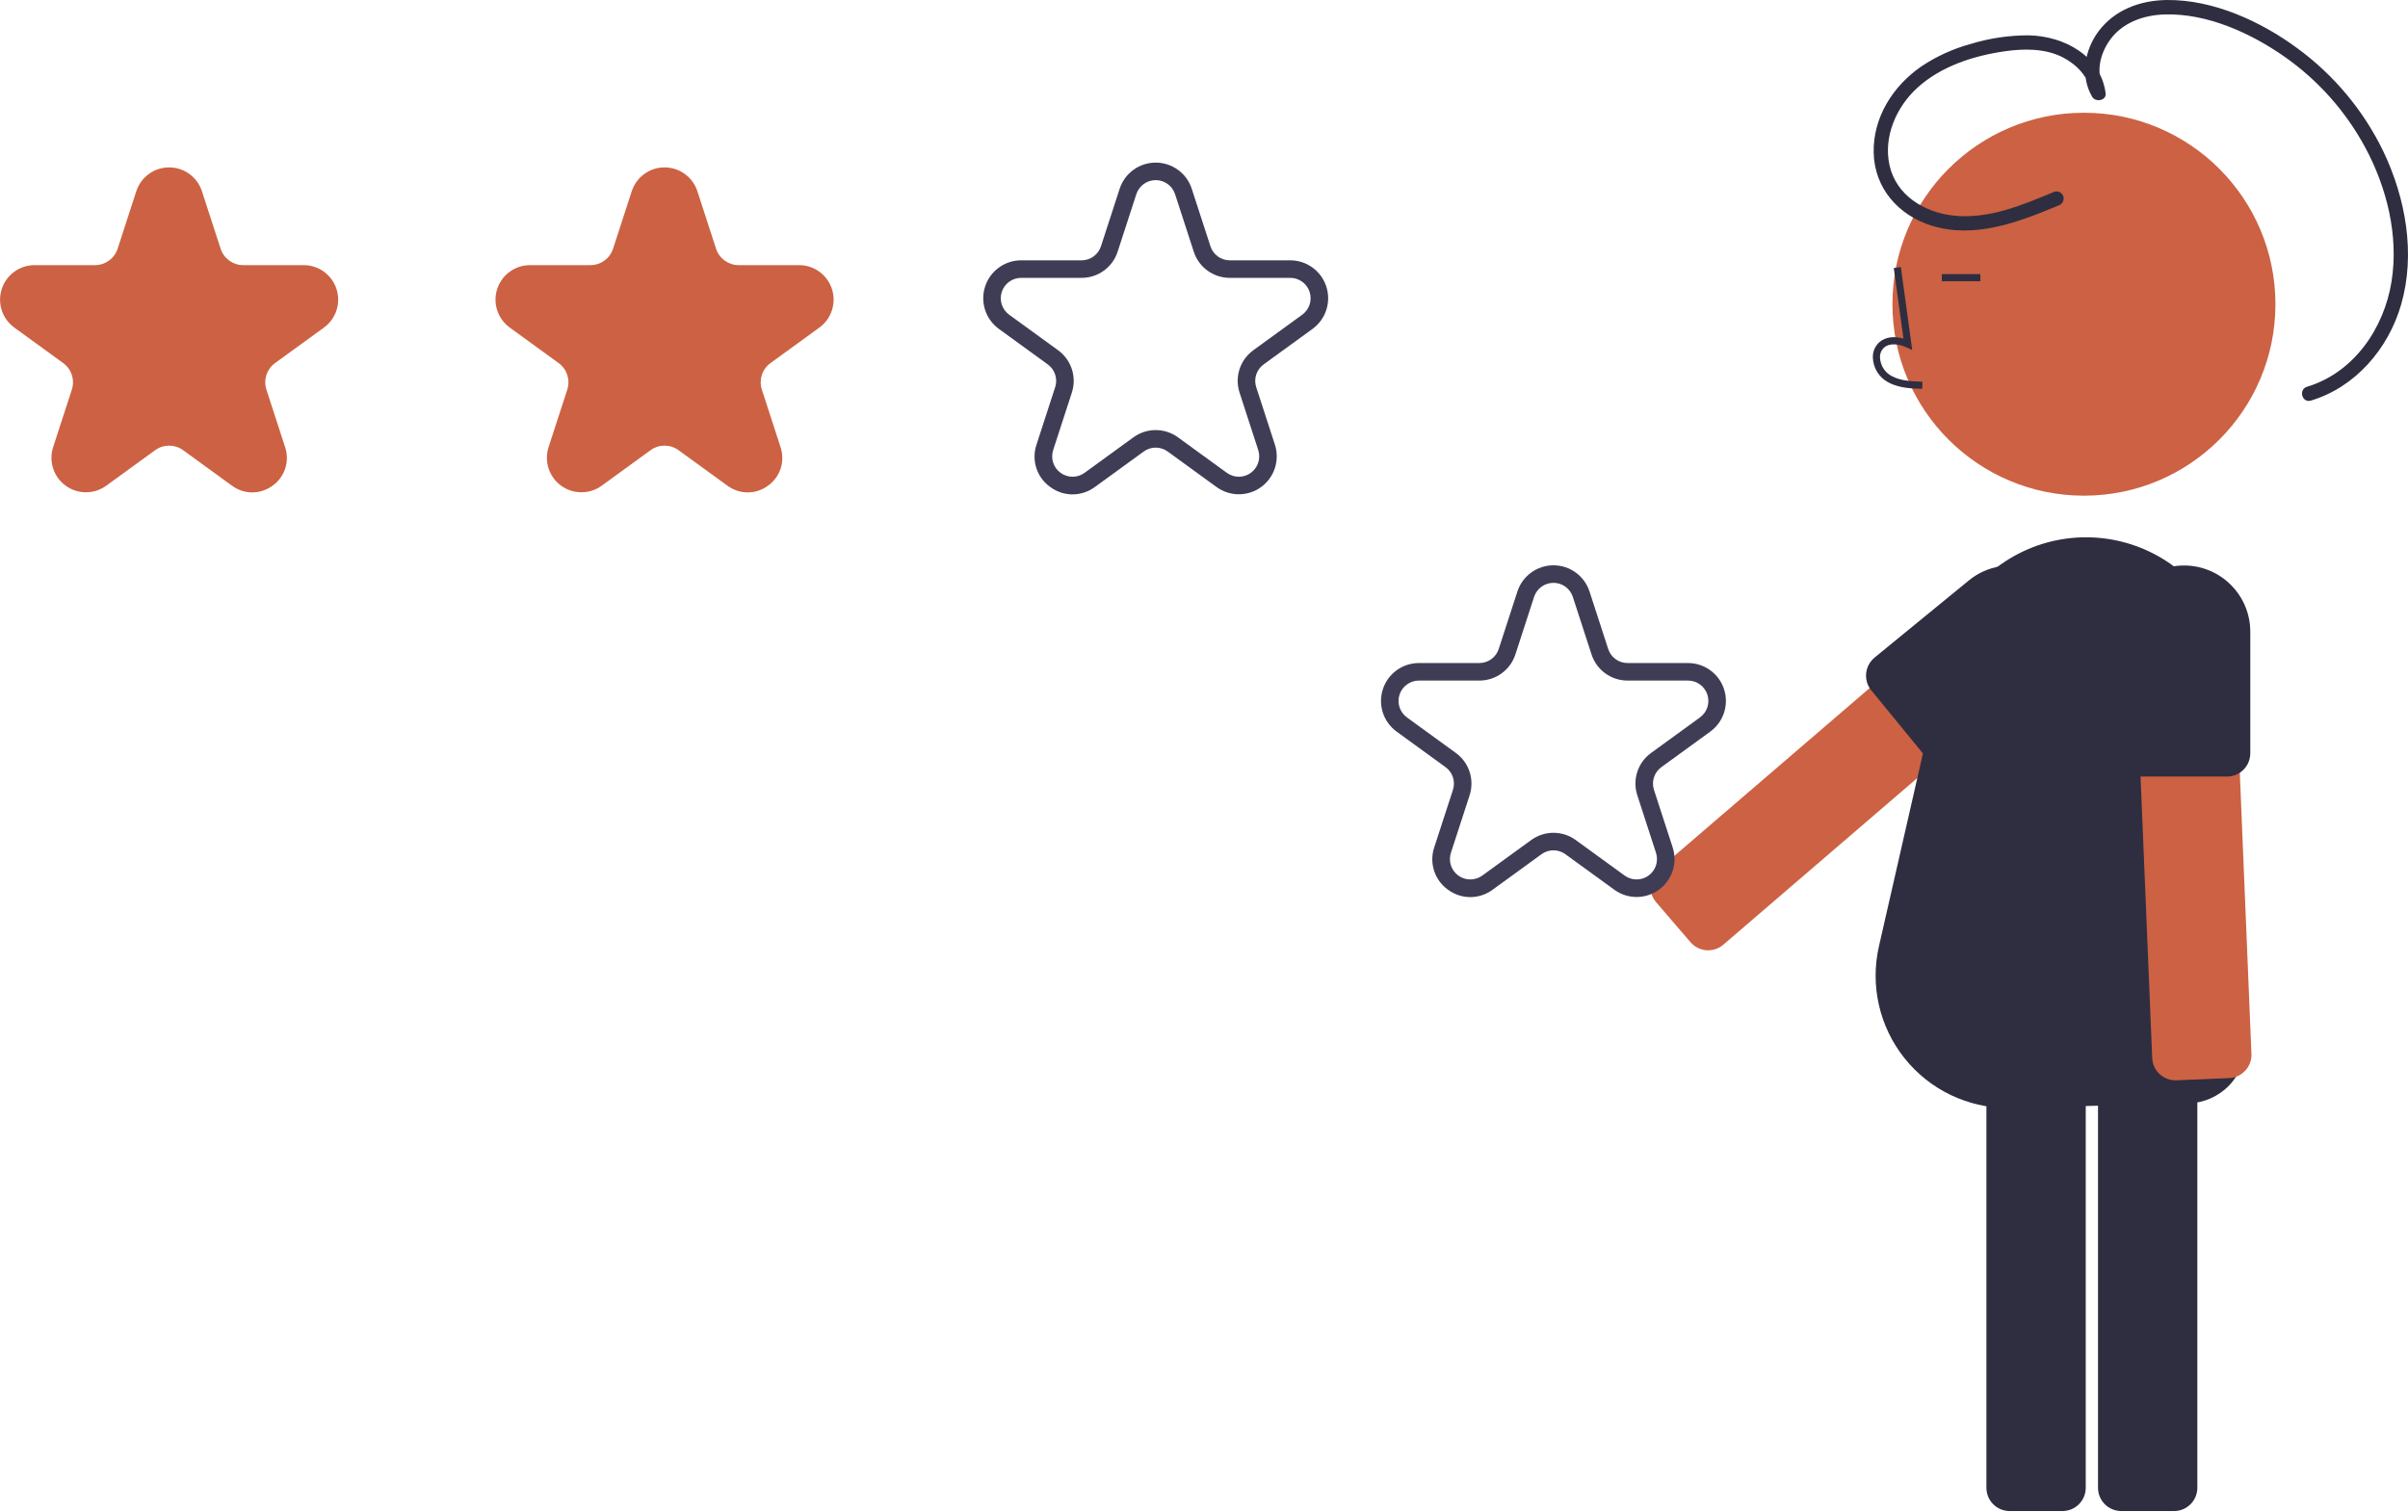
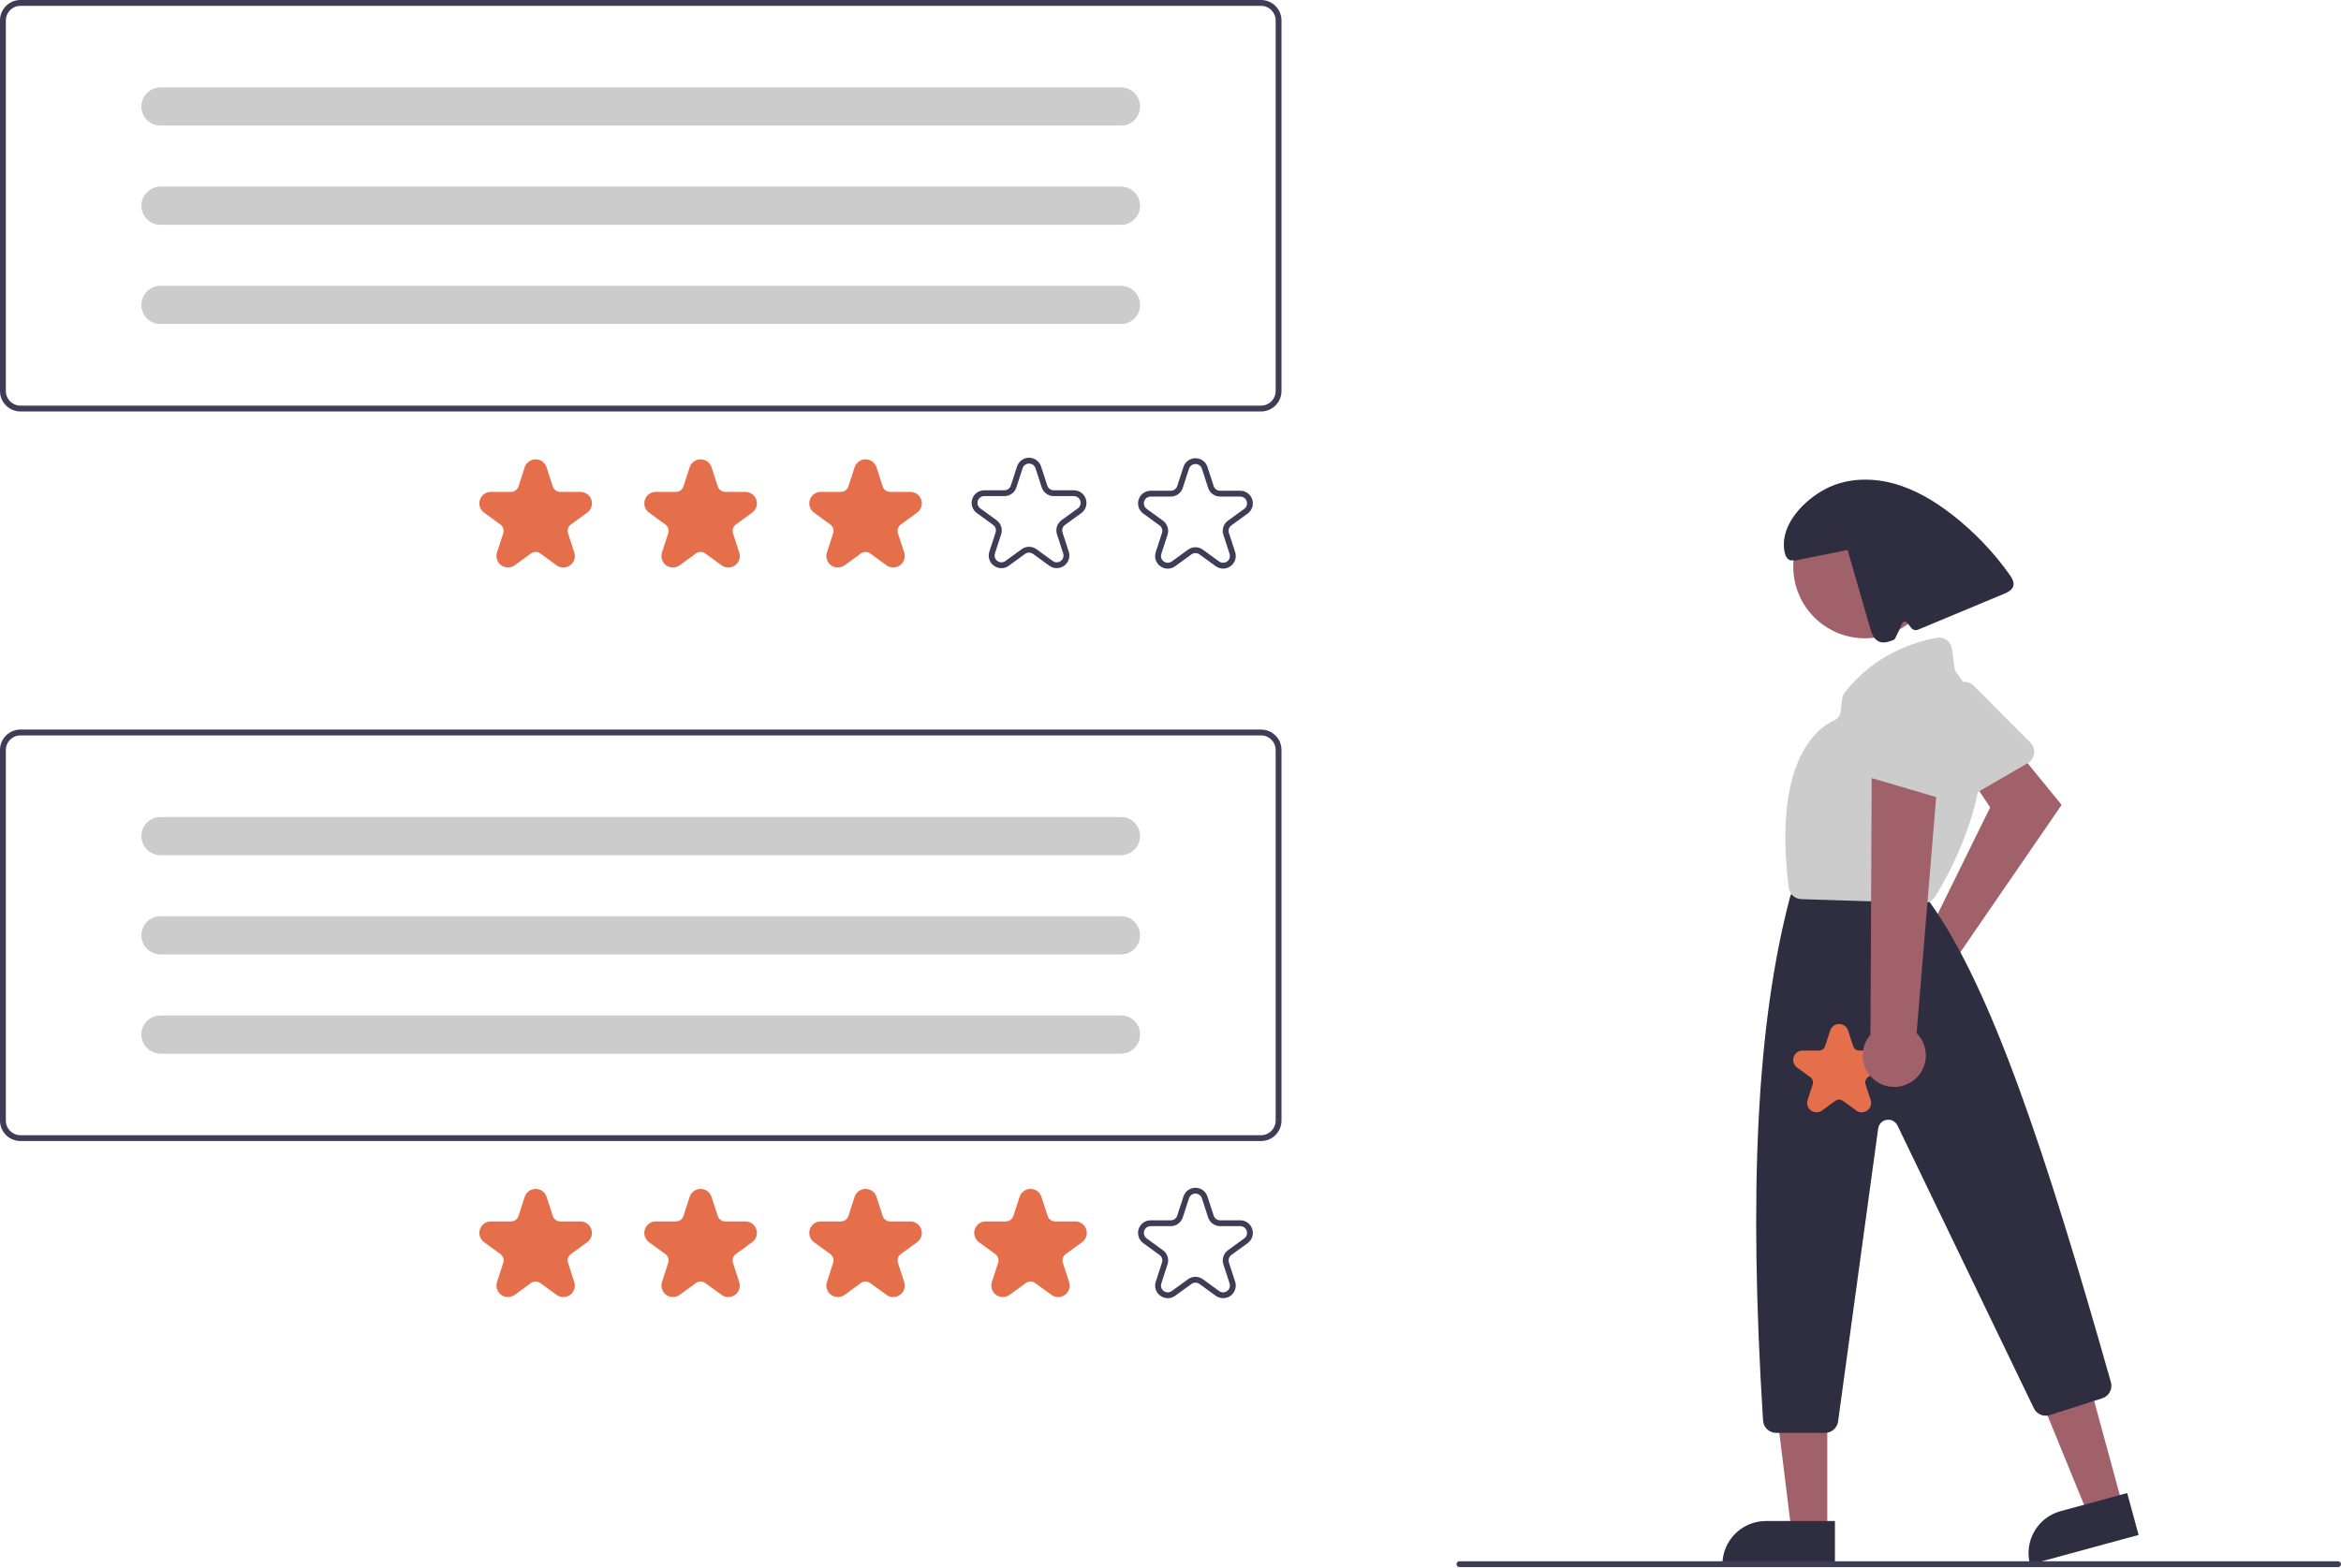
- <svg xmlns="http://www.w3.org/2000/svg" data-name="Layer 1" width="675.033" height="423.655" viewBox="0 0 675.033 423.655">
-   <path d="M333.204,376.231a9.646,9.646,0,0,1-5.687-1.883l-13.706-9.958a6.642,6.642,0,0,0-7.834,0l-13.706,9.958a9.675,9.675,0,0,1-14.889-10.816l5.235-16.112a6.649,6.649,0,0,0-2.421-7.452l-13.706-9.958a9.675,9.675,0,0,1,5.687-17.502h16.941a6.648,6.648,0,0,0,6.338-4.605l5.235-16.112a9.675,9.675,0,0,1,18.404,0l5.235,16.112a6.649,6.649,0,0,0,6.339,4.605h16.941a9.675,9.675,0,0,1,5.687,17.502l-13.706,9.958a6.648,6.648,0,0,0-2.421,7.452l5.235,16.112a9.53,9.53,0,0,1-3.515,10.816A9.645,9.645,0,0,1,333.204,376.231Z" transform="translate(-262.4834 -238.1726)" fill="#cc6243" />
-   <path d="M472.091,376.231a9.645,9.645,0,0,1-5.687-1.883l-13.706-9.958a6.657,6.657,0,0,0-7.835,0L431.158,374.347a9.675,9.675,0,0,1-14.889-10.816l5.235-16.112a6.649,6.649,0,0,0-2.421-7.452l-13.706-9.958a9.675,9.675,0,0,1,5.687-17.502h16.941a6.648,6.648,0,0,0,6.338-4.605l5.235-16.112a9.675,9.675,0,0,1,18.404,0l5.235,16.112a6.648,6.648,0,0,0,6.338,4.605H486.497a9.675,9.675,0,0,1,5.687,17.502l-13.706,9.958a6.649,6.649,0,0,0-2.421,7.452l5.235,16.112a9.531,9.531,0,0,1-3.514,10.816A9.647,9.647,0,0,1,472.091,376.231Z" transform="translate(-262.4834 -238.1726)" fill="#cc6243" />
-   <path d="M563.15,376.791a10.601,10.601,0,0,1-6.246-2.067,10.472,10.472,0,0,1-3.862-11.883l5.236-16.111a5.698,5.698,0,0,0-2.075-6.386l-13.706-9.958a10.628,10.628,0,0,1,6.247-19.226h16.941a5.696,5.696,0,0,0,5.432-3.947l5.236-16.111a10.628,10.628,0,0,1,20.215,0l5.235,16.111a5.698,5.698,0,0,0,5.432,3.947h16.941a10.628,10.628,0,0,1,6.247,19.226l-13.706,9.958a5.696,5.696,0,0,0-2.076,6.386l5.235,16.111a10.628,10.628,0,0,1-16.355,11.882l-13.705-9.957a5.697,5.697,0,0,0-6.715,0l-13.706,9.957A10.593,10.593,0,0,1,563.15,376.791Zm23.31-18.037a10.606,10.606,0,0,1,6.246,2.035l13.706,9.957a5.712,5.712,0,0,0,8.79-6.386L609.967,348.249a10.6,10.6,0,0,1,3.861-11.882l13.705-9.958a5.712,5.712,0,0,0-3.357-10.333H607.235a10.6,10.6,0,0,1-10.107-7.343l-5.235-16.111a5.712,5.712,0,0,0-10.865,0l-5.235,16.111a10.599,10.599,0,0,1-10.107,7.343H548.744a5.712,5.712,0,0,0-3.358,10.333l13.706,9.958A10.602,10.602,0,0,1,562.953,348.249l-5.236,16.111A5.712,5.712,0,0,0,566.507,370.746l13.706-9.957A10.61,10.61,0,0,1,586.46,358.753Z" transform="translate(-262.4834 -238.1726)" fill="#3f3d56" />
-   <path d="M821.013,401.5l-33.671,28.945-52.771,45.348L727.439,481.925a6.469,6.469,0,0,0-2.259,4.455,6.555,6.555,0,0,0,.758,3.581,6.489,6.489,0,0,0,.799,1.158l3.826,4.455,5.824,6.775c.107.12.208.232.324.345a6.531,6.531,0,0,0,8.872.342l59.839-51.416,33.741-29.001a6.53,6.53,0,0,0,.687-9.196l-2.036-2.367-7.608-8.856a6.512,6.512,0,0,0-9.194-.701Z" transform="translate(-262.4834 -238.1726)" fill="#cc6243" />
-   <circle cx="584.19" cy="85.293" r="53.681" fill="#cc6243" />
-   <path d="M850.618,531.926V655.308a6.526,6.526,0,0,0,6.52,6.52h14.804a6.526,6.526,0,0,0,6.52-6.52V531.926a6.526,6.526,0,0,0-6.52-6.52H857.138A6.526,6.526,0,0,0,850.618,531.926Z" transform="translate(-262.4834 -238.1726)" fill="#2f2e41" />
-   <path d="M819.334,531.926V655.308a6.519,6.519,0,0,0,6.52,6.52h14.804a6.526,6.526,0,0,0,6.52-6.52V531.926a6.526,6.526,0,0,0-6.52-6.52H825.854A6.519,6.519,0,0,0,819.334,531.926Z" transform="translate(-262.4834 -238.1726)" fill="#2f2e41" />
-   <path d="M825.344,548.828a37.102,37.102,0,0,1-36.138-45.354l16.746-73.411a41.311,41.311,0,0,1,65.399-33.499,41.41,41.41,0,0,1,17.261,33.576c.023.663,2.358,68.935,3.337,100.484A16.391,16.391,0,0,1,875.99,547.515l-49.451,1.295C826.14,548.822,825.741,548.828,825.344,548.828Z" transform="translate(-262.4834 -238.1726)" fill="#2f2e41" />
-   <path d="M801.341,347.195l.056-2.006c-3.732-.104-7.022-.338-9.494-2.144a6.167,6.167,0,0,1-2.389-4.542,3.525,3.525,0,0,1,1.156-2.903c1.641-1.386,4.282-.937,6.207-.055l1.66.761-3.183-23.261-1.987.272,2.707,19.786c-2.615-.769-5.039-.438-6.698.964a5.488,5.488,0,0,0-1.866,4.506,8.157,8.157,0,0,0,3.21,6.092C793.896,346.987,798.024,347.102,801.341,347.195Z" transform="translate(-262.4834 -238.1726)" fill="#2f2e41" />
-   <rect x="544.353" y="76.852" width="10.804" height="2.006" fill="#2f2e41" />
-   <path d="M860.699,411.523l1.845,44.364,2.879,69.519.391,9.398a6.469,6.469,0,0,0,2.096,4.534,6.555,6.555,0,0,0,3.28,1.625,6.488,6.488,0,0,0,1.404.09l5.868-.241,8.927-.371c.161-.01.311-.02.472-.04a6.531,6.531,0,0,0,5.767-6.75l-3.26-78.828-1.845-44.454a6.53,6.53,0,0,0-6.79-6.239l-3.12.13-11.665.481a6.512,6.512,0,0,0-6.249,6.78Z" transform="translate(-262.4834 -238.1726)" fill="#cc6243" />
-   <path d="M856.195,415.275v34.103a6.515,6.515,0,0,0,6.349,6.51.923.923,0,0,0,.171.01h24.073a6.248,6.248,0,0,0,1.153-.11,6.426,6.426,0,0,0,2.427-.963,6.547,6.547,0,0,0,2.939-5.446V415.275a18.578,18.578,0,0,0-18.556-18.556,18.143,18.143,0,0,0-3.792.391A18.585,18.585,0,0,0,856.195,415.275Z" transform="translate(-262.4834 -238.1726)" fill="#2f2e41" />
-   <path d="M785.863,429.507a6.447,6.447,0,0,0,1.194,2.217l15.246,18.626a5.403,5.403,0,0,0,.932.923,6.516,6.516,0,0,0,8.245-.01L837.87,429.668a18.557,18.557,0,1,0-23.511-28.717l-26.389,21.595A6.555,6.555,0,0,0,785.863,429.507Z" transform="translate(-262.4834 -238.1726)" fill="#2f2e41" />
-   <path d="M838.454,291.902c-8.943,3.723-18.574,7.842-28.484,6.701-8.119-.935-15.921-5.682-17.792-14.071-1.787-8.016,1.907-16.378,7.795-21.747,6.66-6.074,15.855-9.012,24.63-10.252,5.302-.749,11.192-.797,16.08,1.684,3.913,1.986,7.43,5.578,8.035,10.093l3.76-1.018c-2.657-4.504-1.386-9.964,1.554-14.01,3.535-4.865,9.47-6.891,15.298-7.06,11.853-.344,23.982,5.156,33.527,11.814a73.867,73.867,0,0,1,22.601,25.353c6.125,11.336,9.499,24.891,7.438,37.754-2.097,13.092-10.566,25.515-23.675,29.456-2.481.746-1.424,4.642,1.073,3.891,12.514-3.762,21.758-14.598,25.309-26.956,4.08-14.201,1.273-29.753-4.985-42.884a77.867,77.867,0,0,0-24.119-28.947c-10.284-7.581-23.613-13.679-36.604-13.527-7.464.087-14.694,2.747-19.212,8.888-3.857,5.243-5.095,12.491-1.689,18.266.935,1.585,4.039,1.065,3.76-1.018-1.416-10.565-11.641-15.997-21.486-16.231a55.233,55.233,0,0,0-16.399,2.425,47.283,47.283,0,0,0-13.817,6.315c-7.951,5.504-13.544,14.294-13.32,24.192.223,9.875,6.875,17.46,16.095,20.38,12.168,3.854,24.507-.939,35.699-5.599a2.088,2.088,0,0,0,1.409-2.482,2.029,2.029,0,0,0-2.482-1.409Z" transform="translate(-262.4834 -238.1726)" fill="#2f2e41" />
-   <path d="M674.653,489.699a10.601,10.601,0,0,1-6.246-2.067,10.472,10.472,0,0,1-3.862-11.883l5.236-16.111a5.698,5.698,0,0,0-2.075-6.386l-13.706-9.958a10.628,10.628,0,0,1,6.247-19.226h16.941a5.696,5.696,0,0,0,5.432-3.947l5.236-16.111a10.628,10.628,0,0,1,20.215,0l5.235,16.111a5.698,5.698,0,0,0,5.432,3.947h16.941a10.628,10.628,0,0,1,6.247,19.226l-13.706,9.958a5.696,5.696,0,0,0-2.076,6.386L731.38,475.749a10.628,10.628,0,0,1-16.355,11.882l-13.705-9.957a5.697,5.697,0,0,0-6.715,0l-13.706,9.957A10.593,10.593,0,0,1,674.653,489.699Zm23.31-18.037a10.606,10.606,0,0,1,6.246,2.035l13.706,9.957a5.712,5.712,0,0,0,8.79-6.386l-5.235-16.111a10.6,10.6,0,0,1,3.861-11.882l13.705-9.958a5.712,5.712,0,0,0-3.357-10.333H718.738a10.6,10.6,0,0,1-10.107-7.343l-5.235-16.111a5.712,5.712,0,0,0-10.865,0l-5.235,16.111a10.599,10.599,0,0,1-10.107,7.343H660.247a5.712,5.712,0,0,0-3.358,10.333l13.706,9.958a10.602,10.602,0,0,1,3.861,11.882l-5.236,16.111a5.712,5.712,0,0,0,8.79,6.386l13.706-9.957A10.61,10.61,0,0,1,697.963,471.661Z" transform="translate(-262.4834 -238.1726)" fill="#3f3d56" />
+ <svg xmlns="http://www.w3.org/2000/svg" data-name="Layer 1" width="801.953" height="537" viewBox="0 0 801.953 537">
+   <path d="M857.273,503.003a10.527,10.527,0,0,1,1.621-.347l21.899-44.496-6.686-10.023,13.807-12.067,17.357,21.24-35.351,51.448a10.496,10.496,0,1,1-12.648-5.755Z" transform="translate(-199.0236 -181.5)" fill="#a0616a" />
+   <path d="M894.656,442.218a4.514,4.514,0,0,1-1.016.801l-22.406,12.989a4.499,4.499,0,0,1-6.324-1.968l-10.897-23.023a4.476,4.476,0,0,1,1.537-5.645l13.889-9.448a4.502,4.502,0,0,1,5.718.544L894.57,435.949a4.504,4.504,0,0,1,.086,6.269Z" transform="translate(-199.0236 -181.5)" fill="#ccc" />
+   <polygon points="727.092 515.689 715.262 518.908 697.217 474.811 714.677 470.06 727.092 515.689" fill="#a0616a" />
+   <path d="M906.717,697.917h23.644a0,0,0,0,1,0,0v14.887a0,0,0,0,1,0,0H891.83a0,0,0,0,1,0,0v0A14.887,14.887,0,0,1,906.717,697.917Z" transform="translate(-352.2474 82.43915) rotate(-15.22067)" fill="#2f2e41" />
+   <polygon points="625.961 524.716 613.702 524.715 607.869 477.427 625.963 477.428 625.961 524.716" fill="#a0616a" />
+   <path d="M604.944,521.212h23.644a0,0,0,0,1,0,0v14.887a0,0,0,0,1,0,0H590.057a0,0,0,0,1,0,0v0A14.887,14.887,0,0,1,604.944,521.212Z" fill="#2f2e41" />
+   <circle cx="638.878" cy="194.165" r="24.561" fill="#a0616a" />
+   <path d="M824.234,672.5H807.481a4.513,4.513,0,0,1-4.496-4.223c-4.992-79.361-2.072-136.289,9.19-179.153a4.678,4.678,0,0,1,.182-.552l.897-2.243a4.479,4.479,0,0,1,4.178-2.829h34.452a4.493,4.493,0,0,1,3.417,1.571l4.679,5.46c.091.106.177.215.259.329,21.101,29.426,40.011,86.954,61.912,164.278a4.485,4.485,0,0,1-2.958,5.517L901.189,666.417a4.524,4.524,0,0,1-5.425-2.332l-46.723-96.907a3.5,3.5,0,0,0-6.62,1.046l-13.728,100.386A4.517,4.517,0,0,1,824.234,672.5Z" transform="translate(-199.0236 -181.5)" fill="#2f2e41" />
+   <path d="M858.092,490.931c-.047,0-.094-.001-.141-.002l-41.848-1.321a4.485,4.485,0,0,1-4.329-3.954c-5.305-42.941,9.244-54.445,15.746-57.397a3.46,3.46,0,0,0,2.012-2.743l.562-4.501a4.484,4.484,0,0,1,.889-2.186c10.194-13.205,24.113-17.434,31.503-18.778a4.493,4.493,0,0,1,5.251,3.85l.843,6.463a3.56,3.56,0,0,0,.713,1.691c21.259,27.792-2.425,68.827-7.388,76.771h0A4.508,4.508,0,0,1,858.092,490.931Z" transform="translate(-199.0236 -181.5)" fill="#ccc" />
+   <path d="M887.455,378.43A97.753,97.753,0,0,0,867.95,358.01c-6.198-4.841-13.098-8.978-20.709-10.956-7.612-1.979-16.019-1.642-22.963,2.049-6.945,3.691-14.125,11.025-14.169,18.889-.014,2.527.629,5.945,3.117,5.508l.72.095q9.004-1.819,18.007-3.637,3.835,13.308,7.669,26.616c.539,1.87,1.262,3.961,3.037,4.758,1.672.751,3.604.043,5.296-.663.278-.116,2.668-5.482,2.668-5.482a1,1,0,0,1,1.723-.288l1.42,1.775a2,2,0,0,0,2.332.596q14.683-6.129,29.366-12.259c1.353-.565,2.865-1.302,3.257-2.715C889.095,380.944,888.267,379.576,887.455,378.43Z" transform="translate(-199.0236 -181.5)" fill="#2f2e41" />
+   <path d="M999.976,718.5h-301a1,1,0,0,1,0-2h301a1,1,0,0,1,0,2Z" transform="translate(-199.0236 -181.5)" fill="#3f3d56" />
+   <path d="M836.793,562.664a3.203,3.203,0,0,1-1.889-.625l-4.552-3.307a2.206,2.206,0,0,0-2.602,0l-4.552,3.307a3.213,3.213,0,0,1-4.945-3.592l1.739-5.351a2.207,2.207,0,0,0-.804-2.475l-4.552-3.308a3.213,3.213,0,0,1,1.889-5.813h5.626a2.208,2.208,0,0,0,2.105-1.529l1.739-5.351a3.213,3.213,0,0,1,6.112,0l1.739,5.351a2.208,2.208,0,0,0,2.105,1.529h5.626a3.213,3.213,0,0,1,1.889,5.813l-4.552,3.307a2.208,2.208,0,0,0-.804,2.475l1.739,5.351a3.165,3.165,0,0,1-1.167,3.592A3.203,3.203,0,0,1,836.793,562.664Z" transform="translate(-199.0236 -181.5)" fill="#e56e4b" />
+   <path d="M854.189,551.966a10.743,10.743,0,0,0,1.406-16.412l7.773-93.871-23.144,3.184-.44,91.205a10.801,10.801,0,0,0,14.405,15.895Z" transform="translate(-199.0236 -181.5)" fill="#a0616a" />
+   <path d="M864.881,455.199a4.514,4.514,0,0,1-1.281-.186l-24.846-7.308a4.499,4.499,0,0,1-2.927-5.941l9.195-23.754a4.476,4.476,0,0,1,5.153-2.771l16.415,3.568a4.502,4.502,0,0,1,3.542,4.521l-.764,27.492a4.504,4.504,0,0,1-4.488,4.378Z" transform="translate(-199.0236 -181.5)" fill="#ccc" />
+   <path d="M631.024,572.5H206.024a7.008,7.008,0,0,1-7-7v-127a7.008,7.008,0,0,1,7-7H631.024a7.008,7.008,0,0,1,7,7v127A7.008,7.008,0,0,1,631.024,572.5Zm-425-139a5.006,5.006,0,0,0-5,5v127a5.006,5.006,0,0,0,5,5H631.024a5.006,5.006,0,0,0,5-5v-127a5.006,5.006,0,0,0-5-5Z" transform="translate(-199.0236 -181.5)" fill="#3f3d56" />
+   <path d="M391.999,625.975a3.925,3.925,0,0,1-2.314-.766l-5.576-4.051a2.702,2.702,0,0,0-3.187,0l-5.576,4.051a3.937,3.937,0,0,1-6.058-4.401l2.13-6.555a2.705,2.705,0,0,0-.985-3.032l-5.576-4.051a3.936,3.936,0,0,1,2.314-7.121h6.893a2.705,2.705,0,0,0,2.579-1.873l2.13-6.555a3.937,3.937,0,0,1,7.488,0l2.13,6.555a2.705,2.705,0,0,0,2.579,1.873h6.893a3.937,3.937,0,0,1,2.314,7.121l-5.576,4.051a2.705,2.705,0,0,0-.985,3.032l2.13,6.555a3.877,3.877,0,0,1-1.43,4.401A3.924,3.924,0,0,1,391.999,625.975Z" transform="translate(-199.0236 -181.5)" fill="#e56e4b" />
+   <path d="M448.507,625.975a3.925,3.925,0,0,1-2.314-.766l-5.576-4.051a2.702,2.702,0,0,0-3.187,0l-5.576,4.051a3.937,3.937,0,0,1-6.058-4.401l2.13-6.555a2.705,2.705,0,0,0-.985-3.032l-5.576-4.051a3.937,3.937,0,0,1,2.314-7.121h6.893a2.705,2.705,0,0,0,2.579-1.873l2.13-6.555a3.936,3.936,0,0,1,7.488,0l2.13,6.555a2.705,2.705,0,0,0,2.579,1.873h6.893a3.937,3.937,0,0,1,2.314,7.121l-5.576,4.051a2.705,2.705,0,0,0-.985,3.032l2.13,6.555a3.877,3.877,0,0,1-1.43,4.401A3.924,3.924,0,0,1,448.507,625.975Z" transform="translate(-199.0236 -181.5)" fill="#e56e4b" />
+   <path d="M505.016,625.975a3.924,3.924,0,0,1-2.314-.766l-5.576-4.051a2.708,2.708,0,0,0-3.188,0l-5.576,4.051a3.936,3.936,0,0,1-6.058-4.401l2.13-6.555a2.705,2.705,0,0,0-.985-3.032l-5.576-4.051a3.937,3.937,0,0,1,2.314-7.121h6.893a2.705,2.705,0,0,0,2.579-1.873l2.13-6.555a3.936,3.936,0,0,1,7.488,0l2.13,6.555a2.705,2.705,0,0,0,2.579,1.873h6.893a3.937,3.937,0,0,1,2.314,7.121l-5.576,4.051a2.705,2.705,0,0,0-.985,3.032l2.13,6.555a3.878,3.878,0,0,1-1.43,4.401A3.925,3.925,0,0,1,505.016,625.975Z" transform="translate(-199.0236 -181.5)" fill="#e56e4b" />
+   <path d="M561.524,625.975a3.925,3.925,0,0,1-2.314-.766l-5.576-4.051a2.702,2.702,0,0,0-3.187,0L544.87,625.209a3.937,3.937,0,0,1-6.058-4.401l2.13-6.555a2.704,2.704,0,0,0-.985-3.032l-5.576-4.052a3.937,3.937,0,0,1,2.314-7.121h6.893a2.705,2.705,0,0,0,2.579-1.873l2.13-6.555a3.936,3.936,0,0,1,7.488,0l2.13,6.555a2.705,2.705,0,0,0,2.579,1.873h6.893a3.937,3.937,0,0,1,2.314,7.121l-5.576,4.051a2.705,2.705,0,0,0-.985,3.032l2.13,6.555A3.877,3.877,0,0,1,563.838,625.209,3.924,3.924,0,0,1,561.524,625.975Z" transform="translate(-199.0236 -181.5)" fill="#e56e4b" />
+   <path d="M599.065,626.364a4.313,4.313,0,0,1-2.541-.841,4.261,4.261,0,0,1-1.571-4.835l2.13-6.555a2.319,2.319,0,0,0-.844-2.598l-5.577-4.052a4.324,4.324,0,0,1,2.542-7.822H600.096a2.318,2.318,0,0,0,2.21-1.606l2.13-6.555a4.324,4.324,0,0,1,8.225,0l2.13,6.555a2.318,2.318,0,0,0,2.21,1.606h6.893a4.324,4.324,0,0,1,2.542,7.822l-5.576,4.052a2.318,2.318,0,0,0-.844,2.598l2.13,6.555a4.324,4.324,0,0,1-6.654,4.834l-5.576-4.051a2.318,2.318,0,0,0-2.732,0l-5.576,4.051A4.31,4.31,0,0,1,599.065,626.364Zm9.484-7.339a4.315,4.315,0,0,1,2.541.828l5.576,4.051a2.324,2.324,0,0,0,3.576-2.598l-2.13-6.555a4.313,4.313,0,0,1,1.571-4.834l5.576-4.052a2.324,2.324,0,0,0-1.366-4.204h-6.893a4.313,4.313,0,0,1-4.112-2.988l-2.13-6.555a2.324,2.324,0,0,0-4.421,0l-2.13,6.555a4.312,4.312,0,0,1-4.112,2.988h-6.893a2.324,2.324,0,0,0-1.366,4.204l5.577,4.052a4.314,4.314,0,0,1,1.571,4.834l-2.13,6.555a2.324,2.324,0,0,0,3.576,2.598l5.577-4.051A4.317,4.317,0,0,1,608.549,619.025Z" transform="translate(-199.0236 -181.5)" fill="#3f3d56" />
+   <path d="M254.024,461.5a6.5,6.5,0,0,0,0,13h329a6.5,6.5,0,1,0,0-13Z" transform="translate(-199.0236 -181.5)" fill="#ccc" />
+   <path d="M254.024,495.5a6.5,6.5,0,0,0,0,13h329a6.5,6.5,0,1,0,0-13Z" transform="translate(-199.0236 -181.5)" fill="#ccc" />
+   <path d="M254.024,529.5a6.5,6.5,0,0,0,0,13h329a6.5,6.5,0,1,0,0-13Z" transform="translate(-199.0236 -181.5)" fill="#ccc" />
+   <path d="M254.024,461.5a6.5,6.5,0,0,0,0,13h329a6.5,6.5,0,1,0,0-13Z" transform="translate(-199.0236 -181.5)" fill="#ccc" />
+   <path d="M254.024,495.5a6.5,6.5,0,0,0,0,13h329a6.5,6.5,0,1,0,0-13Z" transform="translate(-199.0236 -181.5)" fill="#ccc" />
+   <path d="M254.024,529.5a6.5,6.5,0,0,0,0,13h329a6.5,6.5,0,1,0,0-13Z" transform="translate(-199.0236 -181.5)" fill="#ccc" />
+   <path d="M631.024,322.5H206.024a7.008,7.008,0,0,1-7-7v-127a7.008,7.008,0,0,1,7-7H631.024a7.008,7.008,0,0,1,7,7v127A7.008,7.008,0,0,1,631.024,322.5Zm-425-139a5.006,5.006,0,0,0-5,5v127a5.006,5.006,0,0,0,5,5H631.024a5.006,5.006,0,0,0,5-5v-127a5.006,5.006,0,0,0-5-5Z" transform="translate(-199.0236 -181.5)" fill="#3f3d56" />
+   <path d="M391.999,375.975a3.925,3.925,0,0,1-2.314-.766l-5.576-4.051a2.702,2.702,0,0,0-3.187,0l-5.576,4.051a3.937,3.937,0,0,1-6.058-4.401l2.13-6.555a2.705,2.705,0,0,0-.985-3.032l-5.576-4.051a3.936,3.936,0,0,1,2.314-7.121h6.893a2.705,2.705,0,0,0,2.579-1.873l2.13-6.555a3.937,3.937,0,0,1,7.488,0l2.13,6.555a2.705,2.705,0,0,0,2.579,1.873h6.893a3.937,3.937,0,0,1,2.314,7.121l-5.576,4.051a2.705,2.705,0,0,0-.985,3.032l2.13,6.555a3.877,3.877,0,0,1-1.43,4.401A3.924,3.924,0,0,1,391.999,375.975Z" transform="translate(-199.0236 -181.5)" fill="#e56e4b" />
+   <path d="M448.507,375.975a3.925,3.925,0,0,1-2.314-.766l-5.576-4.051a2.702,2.702,0,0,0-3.187,0l-5.576,4.051a3.937,3.937,0,0,1-6.058-4.401l2.13-6.555a2.705,2.705,0,0,0-.985-3.032l-5.576-4.051a3.937,3.937,0,0,1,2.314-7.121h6.893a2.705,2.705,0,0,0,2.579-1.873l2.13-6.555a3.936,3.936,0,0,1,7.488,0l2.13,6.555a2.705,2.705,0,0,0,2.579,1.873h6.893a3.937,3.937,0,0,1,2.314,7.121l-5.576,4.051a2.705,2.705,0,0,0-.985,3.032l2.13,6.555a3.877,3.877,0,0,1-1.43,4.401A3.924,3.924,0,0,1,448.507,375.975Z" transform="translate(-199.0236 -181.5)" fill="#e56e4b" />
+   <path d="M505.016,375.975a3.924,3.924,0,0,1-2.314-.766l-5.576-4.051a2.708,2.708,0,0,0-3.188,0l-5.576,4.051a3.936,3.936,0,0,1-6.058-4.401l2.13-6.555a2.705,2.705,0,0,0-.985-3.032l-5.576-4.051a3.937,3.937,0,0,1,2.314-7.121h6.893a2.705,2.705,0,0,0,2.579-1.873l2.13-6.555a3.936,3.936,0,0,1,7.488,0l2.13,6.555a2.705,2.705,0,0,0,2.579,1.873h6.893a3.937,3.937,0,0,1,2.314,7.121l-5.576,4.051a2.705,2.705,0,0,0-.985,3.032l2.13,6.555a3.878,3.878,0,0,1-1.43,4.401A3.925,3.925,0,0,1,505.016,375.975Z" transform="translate(-199.0236 -181.5)" fill="#e56e4b" />
+   <path d="M599.065,376.364a4.313,4.313,0,0,1-2.541-.841,4.261,4.261,0,0,1-1.571-4.835l2.13-6.555a2.319,2.319,0,0,0-.844-2.598l-5.577-4.052a4.324,4.324,0,0,1,2.542-7.822H600.096a2.318,2.318,0,0,0,2.21-1.606l2.13-6.555a4.324,4.324,0,0,1,8.225,0l2.13,6.555a2.318,2.318,0,0,0,2.21,1.606h6.893a4.324,4.324,0,0,1,2.542,7.822l-5.576,4.052a2.318,2.318,0,0,0-.844,2.598l2.13,6.555a4.324,4.324,0,0,1-6.654,4.834l-5.576-4.051a2.318,2.318,0,0,0-2.732,0l-5.576,4.051A4.31,4.31,0,0,1,599.065,376.364Zm9.484-7.339a4.315,4.315,0,0,1,2.541.828l5.576,4.051a2.324,2.324,0,0,0,3.576-2.598l-2.13-6.555a4.313,4.313,0,0,1,1.571-4.834l5.576-4.052a2.324,2.324,0,0,0-1.366-4.204h-6.893a4.313,4.313,0,0,1-4.112-2.988l-2.13-6.555a2.324,2.324,0,0,0-4.421,0l-2.13,6.555a4.312,4.312,0,0,1-4.112,2.988h-6.893a2.324,2.324,0,0,0-1.366,4.204l5.577,4.052a4.314,4.314,0,0,1,1.571,4.834l-2.13,6.555a2.324,2.324,0,0,0,3.576,2.598l5.577-4.051A4.317,4.317,0,0,1,608.549,369.025Z" transform="translate(-199.0236 -181.5)" fill="#3f3d56" />
+   <path d="M542.065,376.203a4.313,4.313,0,0,1-2.541-.841,4.261,4.261,0,0,1-1.571-4.835l2.13-6.555a2.319,2.319,0,0,0-.844-2.598l-5.577-4.052A4.324,4.324,0,0,1,536.203,349.5H543.096a2.318,2.318,0,0,0,2.21-1.606l2.13-6.555a4.324,4.324,0,0,1,8.225,0l2.13,6.555a2.318,2.318,0,0,0,2.21,1.606h6.893a4.324,4.324,0,0,1,2.542,7.822l-5.576,4.052a2.318,2.318,0,0,0-.844,2.598l2.13,6.555a4.324,4.324,0,0,1-6.654,4.834l-5.576-4.051a2.318,2.318,0,0,0-2.732,0l-5.576,4.051A4.31,4.31,0,0,1,542.065,376.203Zm9.484-7.339a4.315,4.315,0,0,1,2.541.828l5.576,4.051a2.324,2.324,0,0,0,3.576-2.598l-2.13-6.555a4.313,4.313,0,0,1,1.571-4.834l5.576-4.052a2.324,2.324,0,0,0-1.366-4.204h-6.893a4.313,4.313,0,0,1-4.112-2.988l-2.13-6.555a2.324,2.324,0,0,0-4.421,0l-2.13,6.555A4.312,4.312,0,0,1,543.096,351.5h-6.893a2.324,2.324,0,0,0-1.366,4.204l5.577,4.052a4.314,4.314,0,0,1,1.571,4.834l-2.13,6.555a2.324,2.324,0,0,0,3.576,2.598l5.577-4.051A4.317,4.317,0,0,1,551.549,368.864Z" transform="translate(-199.0236 -181.5)" fill="#3f3d56" />
+   <path d="M254.024,211.5a6.5,6.5,0,0,0,0,13h329a6.5,6.5,0,0,0,0-13Z" transform="translate(-199.0236 -181.5)" fill="#ccc" />
+   <path d="M254.024,245.5a6.5,6.5,0,0,0,0,13h329a6.5,6.5,0,0,0,0-13Z" transform="translate(-199.0236 -181.5)" fill="#ccc" />
+   <path d="M254.024,279.5a6.5,6.5,0,0,0,0,13h329a6.5,6.5,0,0,0,0-13Z" transform="translate(-199.0236 -181.5)" fill="#ccc" />
+   <path d="M254.024,211.5a6.5,6.5,0,0,0,0,13h329a6.5,6.5,0,0,0,0-13Z" transform="translate(-199.0236 -181.5)" fill="#ccc" />
+   <path d="M254.024,245.5a6.5,6.5,0,0,0,0,13h329a6.5,6.5,0,0,0,0-13Z" transform="translate(-199.0236 -181.5)" fill="#ccc" />
+   <path d="M254.024,279.5a6.5,6.5,0,0,0,0,13h329a6.5,6.5,0,0,0,0-13Z" transform="translate(-199.0236 -181.5)" fill="#ccc" />
</svg>
